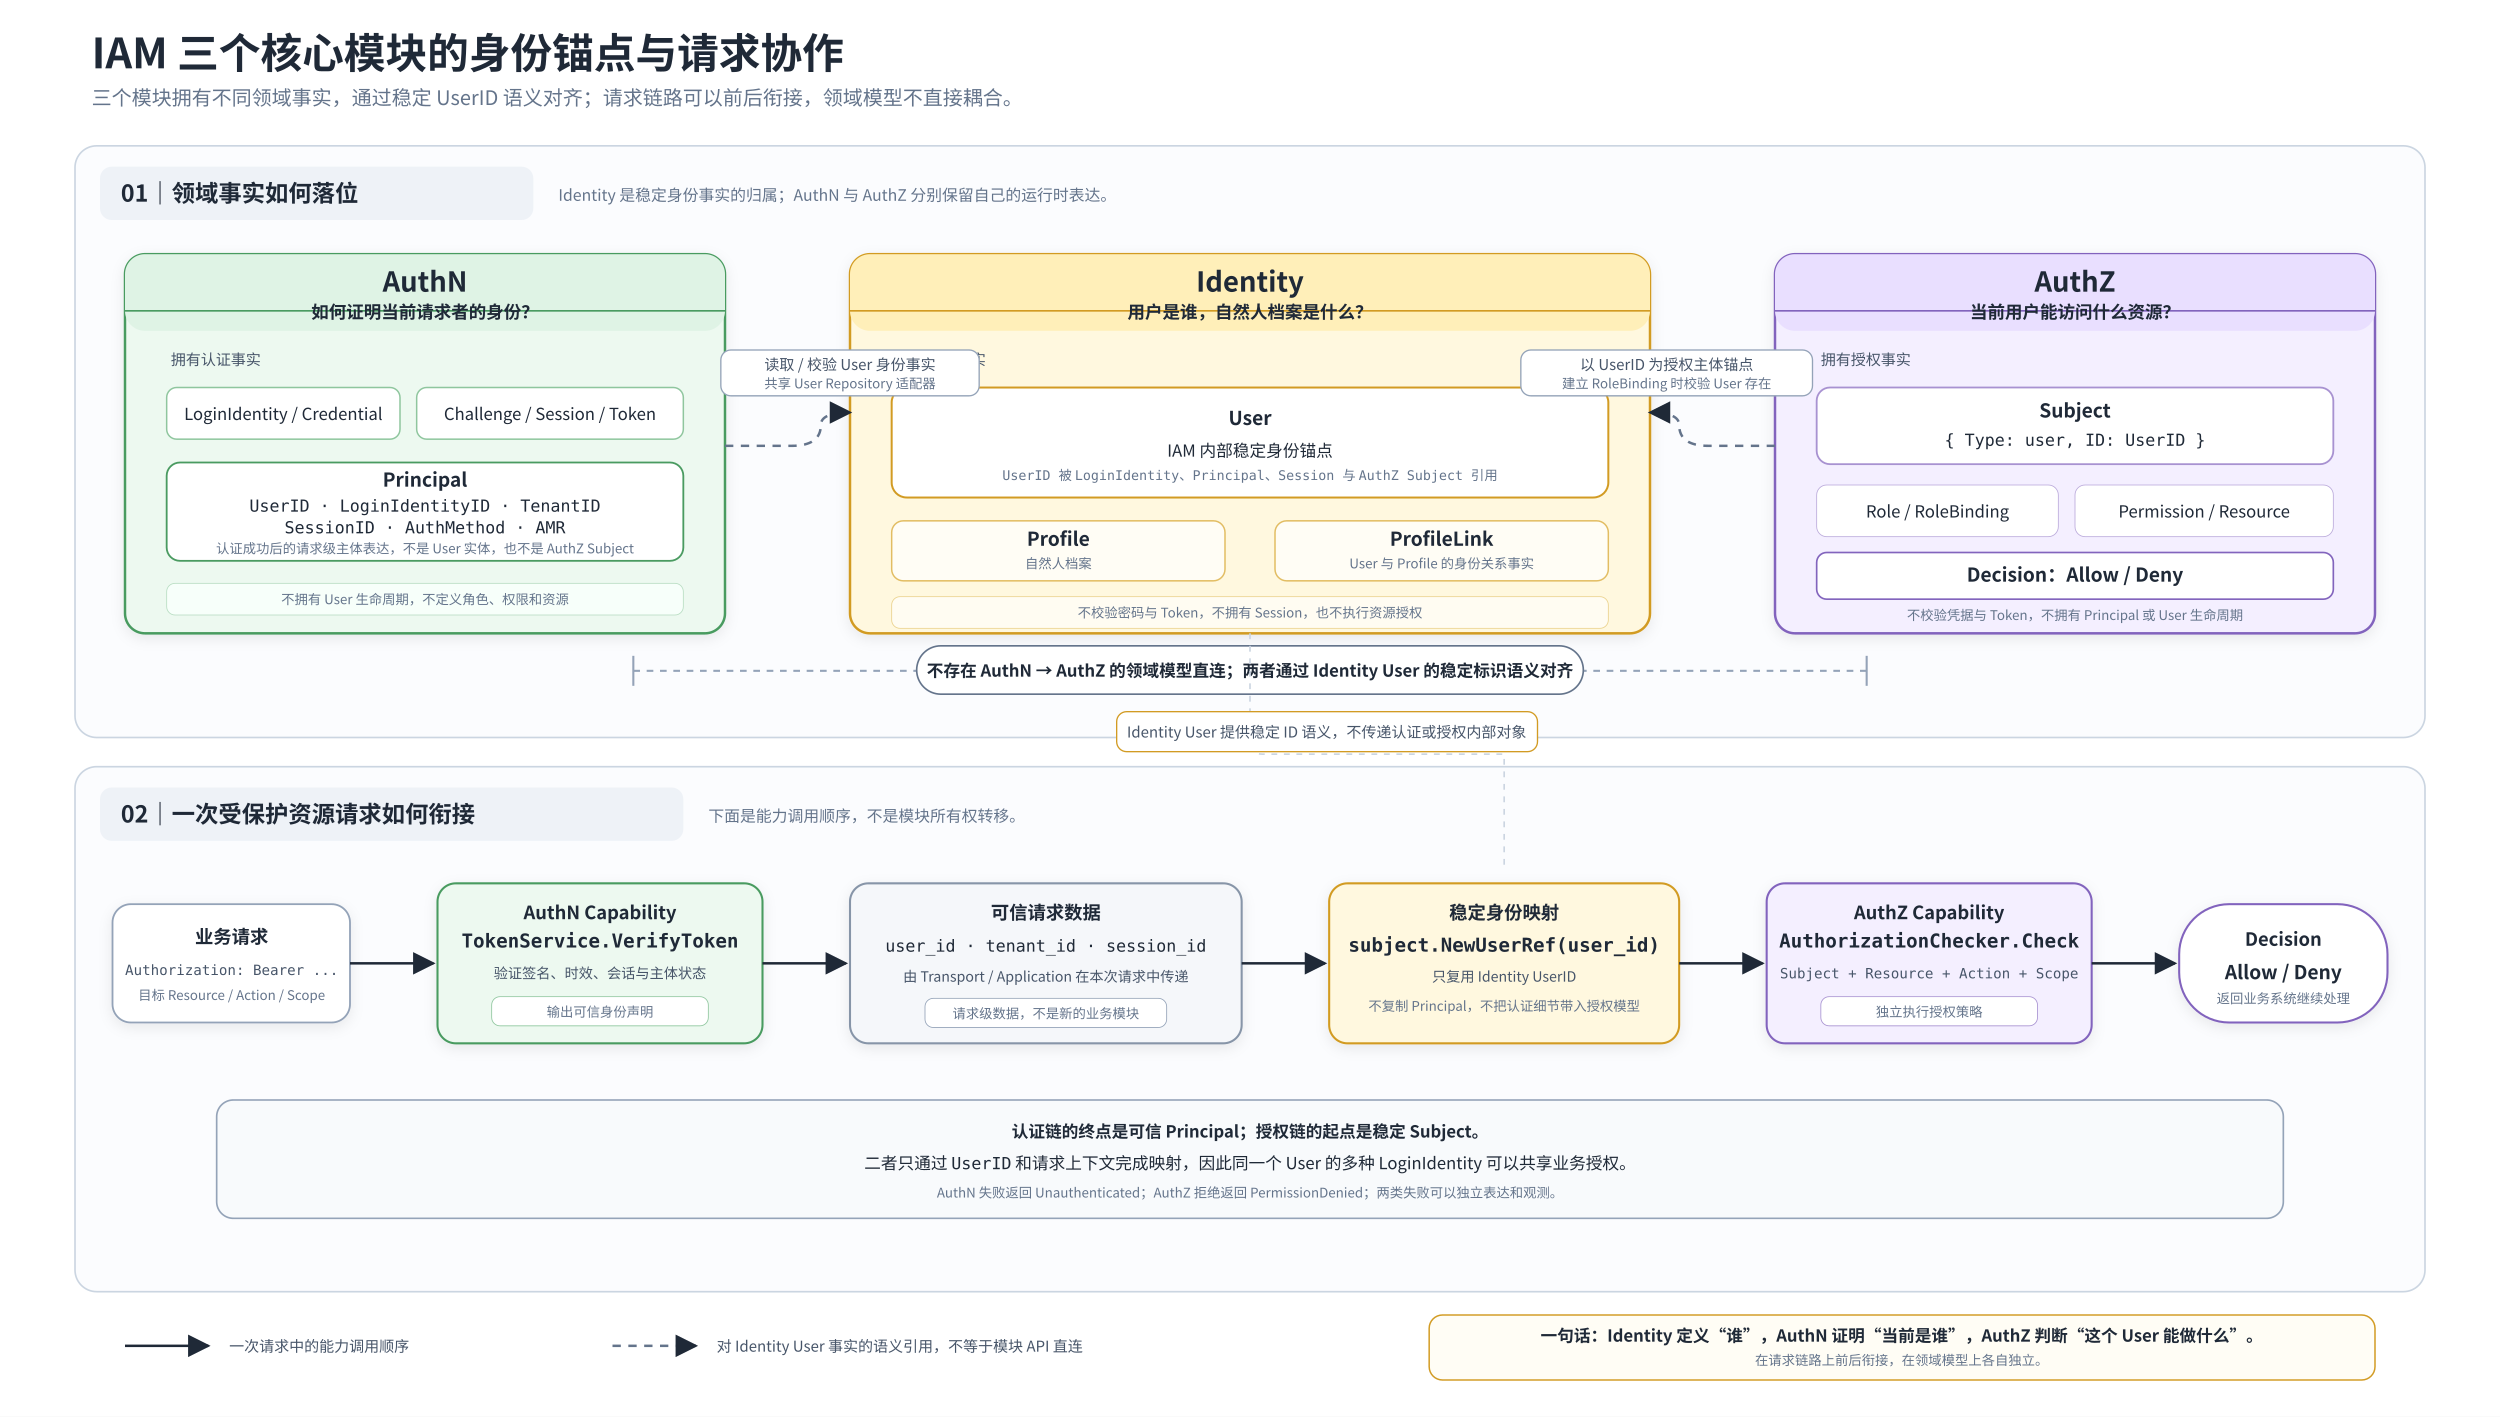
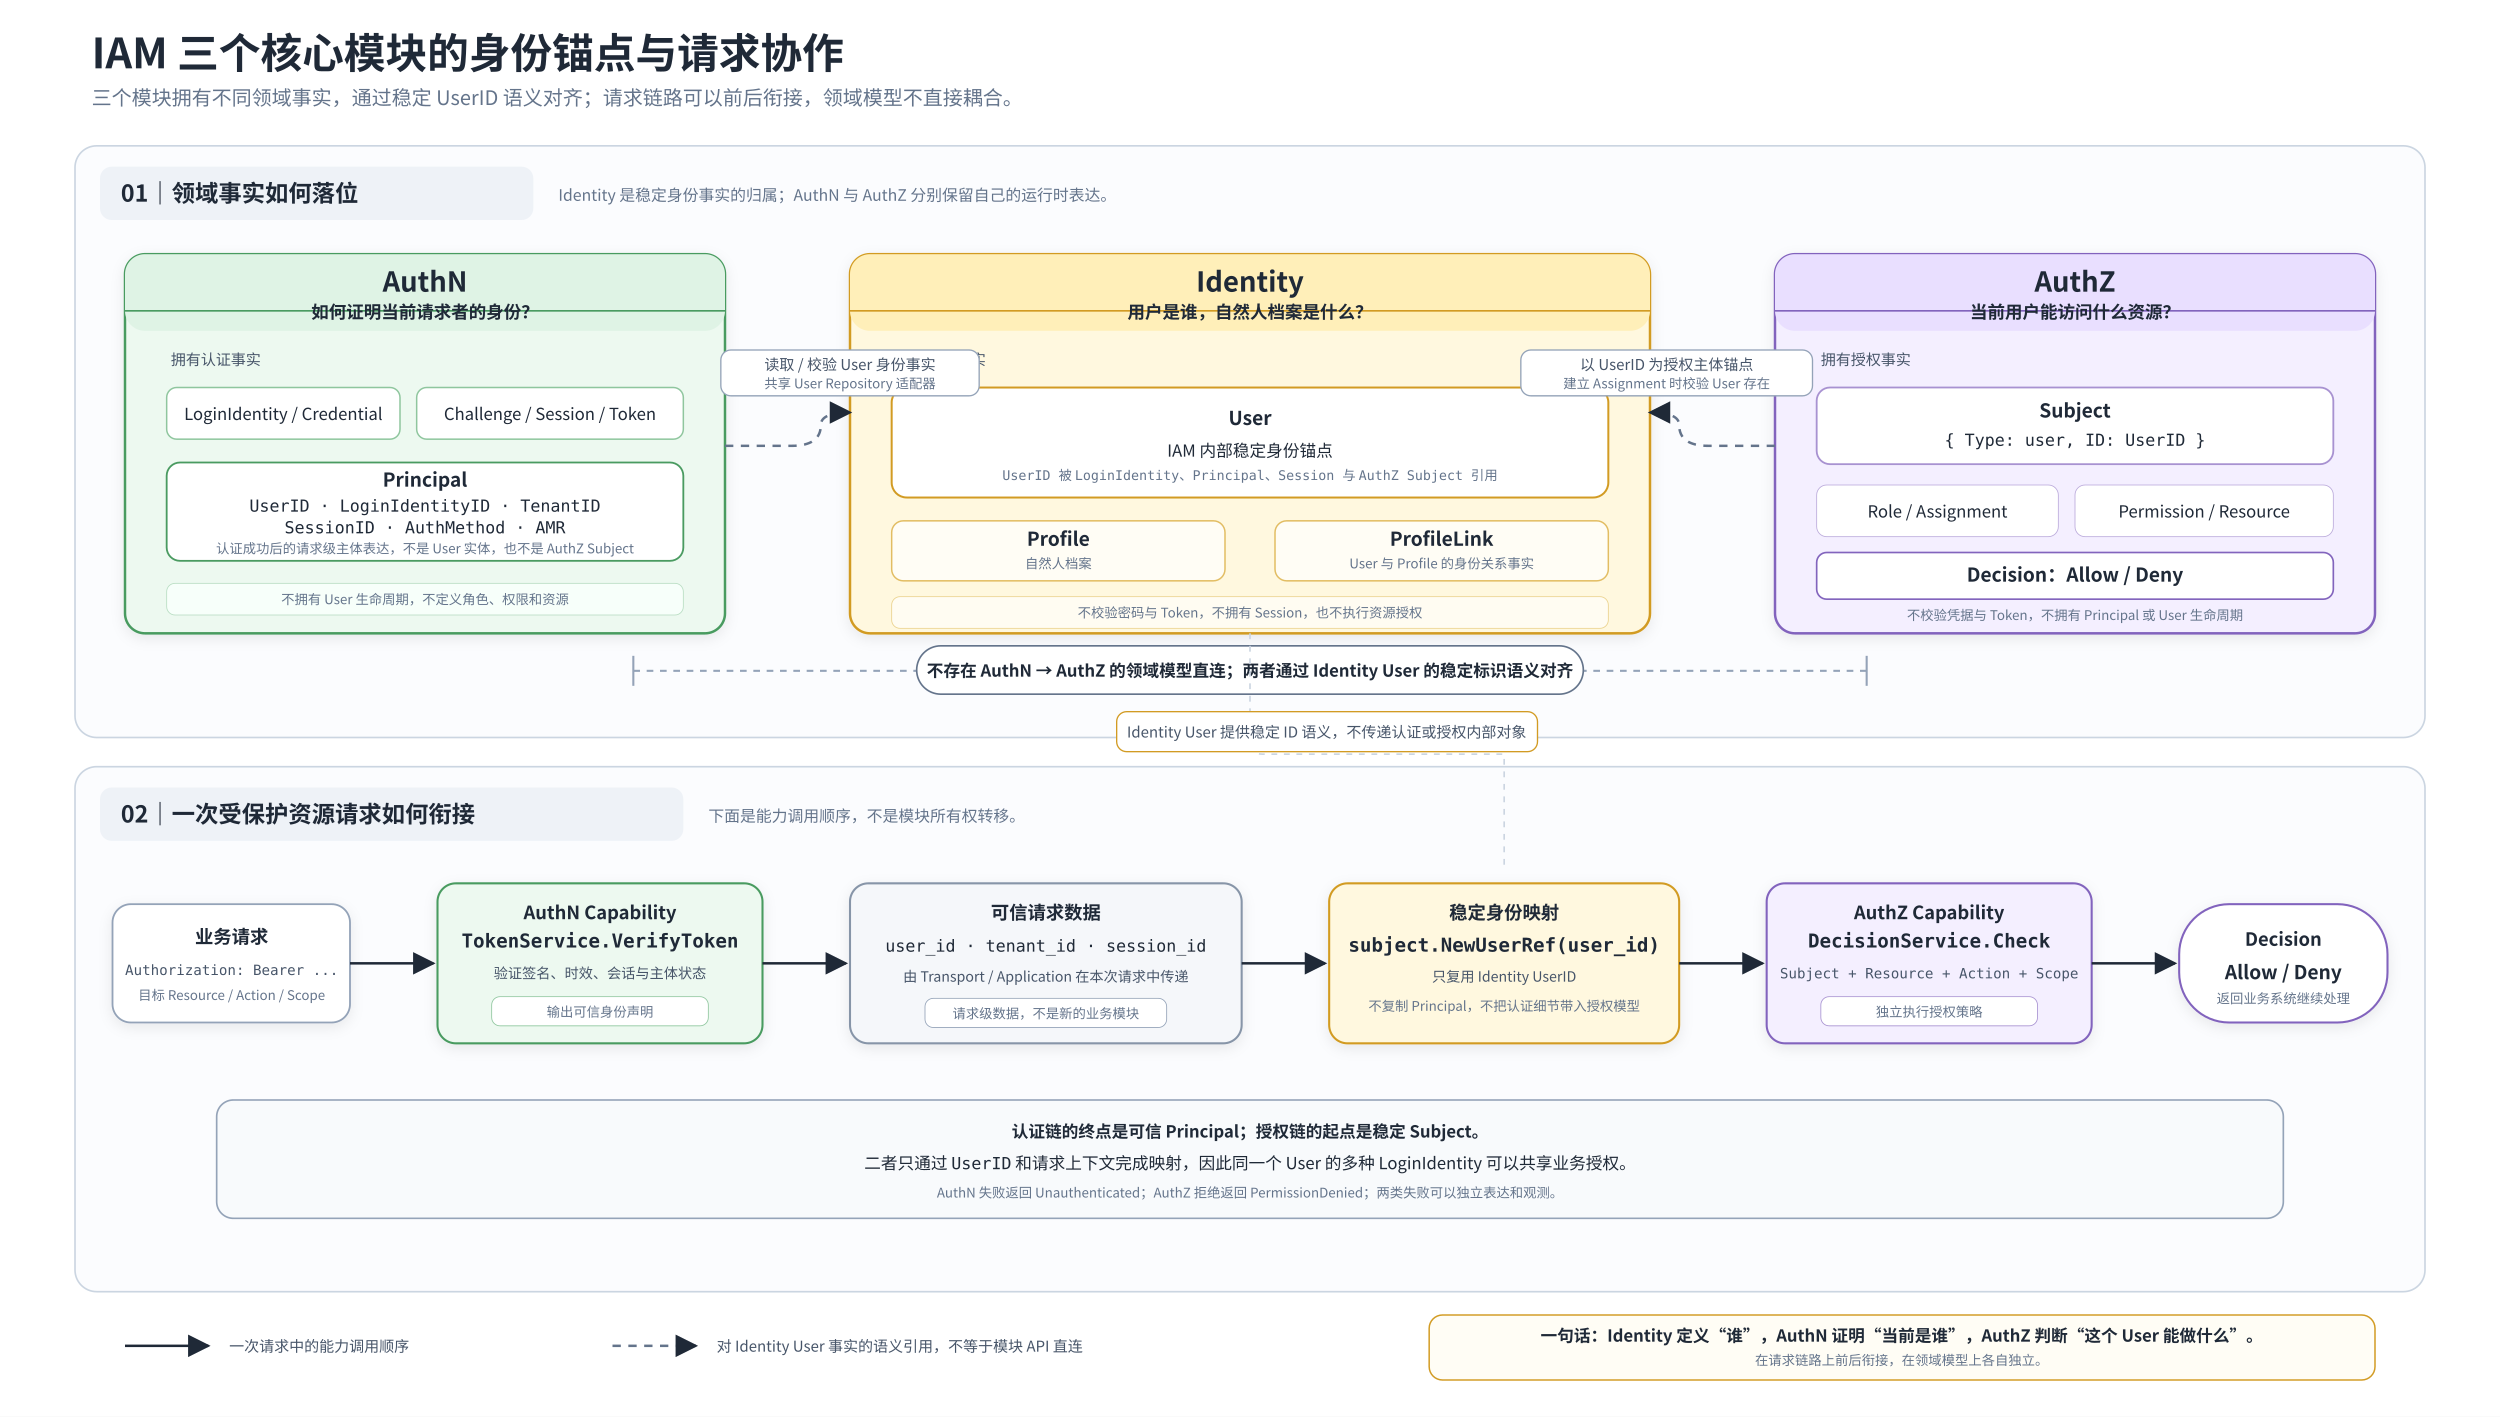
<svg xmlns="http://www.w3.org/2000/svg" width="3000" height="1700" viewBox="0 0 3000 1700" role="img" aria-labelledby="title desc">
  <defs>
    <filter id="shadow" x="-20%" y="-20%" width="140%" height="140%">
      <feDropShadow dx="0" dy="5" stdDeviation="8" flood-color="#0f172a" flood-opacity="0.08" />
    </filter>
    <marker id="arrow" viewBox="0 0 10 10" refX="9" refY="5" markerWidth="9" markerHeight="9" orient="auto-start-reverse">
      <path d="M0 0 L10 5 L0 10 Z" fill="#1f2937" />
    </marker>
    <marker id="arrowGreen" viewBox="0 0 10 10" refX="9" refY="5" markerWidth="9" markerHeight="9" orient="auto-start-reverse">
      <path d="M0 0 L10 5 L0 10 Z" fill="#2f855a" />
    </marker>
    <marker id="arrowPurple" viewBox="0 0 10 10" refX="9" refY="5" markerWidth="9" markerHeight="9" orient="auto-start-reverse">
      <path d="M0 0 L10 5 L0 10 Z" fill="#7653b5" />
    </marker>
    <style>
      text { font-family: "PingFang SC", "Noto Sans CJK SC", "Microsoft YaHei", Arial, sans-serif; fill: #1f2937; }
      .title { font-size: 50px; font-weight: 700; }
      .subtitle { font-size: 24px; fill: #64748b; }
      .section { font-size: 28px; font-weight: 700; }
      .section-sub { font-size: 19px; fill: #64748b; }
      .module-title { font-size: 33px; font-weight: 700; }
      .module-question { font-size: 21px; font-weight: 600; }
      .object { font-size: 20px; }
      .object-strong { font-size: 23px; font-weight: 700; }
      .label { font-size: 18px; fill: #475569; }
      .small { font-size: 16px; fill: #64748b; }
      .flow-title { font-size: 22px; font-weight: 700; }
      .flow-sub { font-size: 17px; fill: #475569; }
      .callout { font-size: 20px; font-weight: 600; }
      .mono { font-family: "SFMono-Regular", Menlo, Consolas, monospace; }
      .solid { stroke: #1f2937; stroke-width: 3; fill: none; marker-end: url(#arrow); }
      .semantic { stroke: #64748b; stroke-width: 3; stroke-dasharray: 10 9; fill: none; marker-end: url(#arrow); }
      .guide { stroke: #cbd5e1; stroke-width: 2; stroke-dasharray: 7 8; fill: none; }
    </style>
  </defs>
  <rect width="3000" height="1700" fill="#ffffff" />
  <text x="110" y="82" class="title">IAM 三个核心模块的身份锚点与请求协作</text>
  <text x="110" y="126" class="subtitle">三个模块拥有不同领域事实，通过稳定 UserID 语义对齐；请求链路可以前后衔接，领域模型不直接耦合。</text>
  <rect x="90" y="175" width="2820" height="710" rx="26" fill="#fbfcfe" stroke="#cbd5e1" stroke-width="2" />
  <rect x="120" y="200" width="520" height="64" rx="14" fill="#eef2f7" />
  <text x="145" y="242" class="section">01｜领域事实如何落位</text>
  <text x="670" y="241" class="section-sub">Identity 是稳定身份事实的归属；AuthN 与 AuthZ 分别保留自己的运行时表达。</text>
  <rect x="150" y="305" width="720" height="455" rx="24" fill="#edf9f0" stroke="#4a9b61" stroke-width="3" filter="url(#shadow)" />
  <rect x="150" y="305" width="720" height="92" rx="24" fill="#dff3e5" />
  <path d="M150 373 H870" stroke="#4a9b61" stroke-width="2" />
  <text x="510" y="350" text-anchor="middle" class="module-title">AuthN</text>
  <text x="510" y="382" text-anchor="middle" class="module-question">如何证明当前请求者的身份？</text>
  <text x="205" y="438" class="label">拥有认证事实</text>
  <rect x="200" y="465" width="280" height="62" rx="12" fill="#ffffff" stroke="#8fc69e" stroke-width="1.8" />
  <text x="340" y="504" text-anchor="middle" class="object">LoginIdentity / Credential</text>
  <rect x="500" y="465" width="320" height="62" rx="12" fill="#ffffff" stroke="#8fc69e" stroke-width="1.8" />
  <text x="660" y="504" text-anchor="middle" class="object">Challenge / Session / Token</text>
  <rect x="200" y="555" width="620" height="118" rx="16" fill="#ffffff" stroke="#4a9b61" stroke-width="2.2" />
  <text x="510" y="584" text-anchor="middle" class="object-strong">Principal</text>
  <text x="510" y="614" text-anchor="middle" class="object mono">UserID · LoginIdentityID · TenantID</text>
  <text x="510" y="640" text-anchor="middle" class="object mono">SessionID · AuthMethod · AMR</text>
  <text x="510" y="664" text-anchor="middle" class="small">认证成功后的请求级主体表达，不是 User 实体，也不是 AuthZ Subject</text>
  <rect x="200" y="700" width="620" height="38" rx="10" fill="#f7fffa" stroke="#b8ddc2" />
  <text x="510" y="725" text-anchor="middle" class="small">不拥有 User 生命周期，不定义角色、权限和资源</text>
  <rect x="1020" y="305" width="960" height="455" rx="24" fill="#fff8df" stroke="#d29b23" stroke-width="3" filter="url(#shadow)" />
  <rect x="1020" y="305" width="960" height="92" rx="24" fill="#ffefb9" />
  <path d="M1020 373 H1980" stroke="#d29b23" stroke-width="2" />
  <text x="1500" y="350" text-anchor="middle" class="module-title">Identity</text>
  <text x="1500" y="382" text-anchor="middle" class="module-question">用户是谁，自然人档案是什么？</text>
  <text x="1075" y="438" class="label">拥有身份事实</text>
  <rect x="1070" y="465" width="860" height="132" rx="18" fill="#ffffff" stroke="#d29b23" stroke-width="2.4" />
  <text x="1500" y="510" text-anchor="middle" class="object-strong">User</text>
  <text x="1500" y="548" text-anchor="middle" class="object">IAM 内部稳定身份锚点</text>
  <text x="1500" y="576" text-anchor="middle" class="small mono">UserID 被 LoginIdentity、Principal、Session 与 AuthZ Subject 引用</text>
  <rect x="1070" y="625" width="400" height="72" rx="14" fill="#fffdf5" stroke="#e2bd63" stroke-width="1.8" />
  <text x="1270" y="655" text-anchor="middle" class="object-strong">Profile</text>
  <text x="1270" y="682" text-anchor="middle" class="small">自然人档案</text>
  <rect x="1530" y="625" width="400" height="72" rx="14" fill="#fffdf5" stroke="#e2bd63" stroke-width="1.8" />
  <text x="1730" y="655" text-anchor="middle" class="object-strong">ProfileLink</text>
  <text x="1730" y="682" text-anchor="middle" class="small">User 与 Profile 的身份关系事实</text>
  <rect x="1070" y="716" width="860" height="38" rx="10" fill="#fffcf2" stroke="#ead28c" />
  <text x="1500" y="741" text-anchor="middle" class="small">不校验密码与 Token，不拥有 Session，也不执行资源授权</text>
  <rect x="2130" y="305" width="720" height="455" rx="24" fill="#f4efff" stroke="#8264bd" stroke-width="3" filter="url(#shadow)" />
  <rect x="2130" y="305" width="720" height="92" rx="24" fill="#e9dfff" />
  <path d="M2130 373 H2850" stroke="#8264bd" stroke-width="2" />
  <text x="2490" y="350" text-anchor="middle" class="module-title">AuthZ</text>
  <text x="2490" y="382" text-anchor="middle" class="module-question">当前用户能访问什么资源？</text>
  <text x="2185" y="438" class="label">拥有授权事实</text>
  <rect x="2180" y="465" width="620" height="92" rx="16" fill="#ffffff" stroke="#a892d1" stroke-width="2.2" />
  <text x="2490" y="501" text-anchor="middle" class="object-strong">Subject</text>
  <text x="2490" y="535" text-anchor="middle" class="object mono">{ Type: user, ID: UserID }</text>
  <rect x="2180" y="582" width="290" height="62" rx="12" fill="#ffffff" stroke="#bbaaDB" />
-   <text x="2325" y="621" text-anchor="middle" class="object">Role / RoleBinding</text>
+   <text x="2325" y="621" text-anchor="middle" class="object">Role / Assignment</text>
  <rect x="2490" y="582" width="310" height="62" rx="12" fill="#ffffff" stroke="#bbaaDB" />
  <text x="2645" y="621" text-anchor="middle" class="object">Permission / Resource</text>
  <rect x="2180" y="663" width="620" height="56" rx="12" fill="#ffffff" stroke="#8264bd" stroke-width="2" />
  <text x="2490" y="698" text-anchor="middle" class="object-strong">Decision：Allow / Deny</text>
  <text x="2490" y="744" text-anchor="middle" class="small">不校验凭据与 Token，不拥有 Principal 或 User 生命周期</text>
  <path d="M870 535 H950 Q985 535 985 510 V510 Q985 495 1020 495" class="semantic" />
  <rect x="865" y="420" width="310" height="55" rx="12" fill="#ffffff" stroke="#94a3b8" stroke-width="1.6" />
  <text x="1020" y="444" text-anchor="middle" class="label">读取 / 校验 User 身份事实</text>
  <text x="1020" y="466" text-anchor="middle" class="small">共享 User Repository 适配器</text>
  <path d="M2130 535 H2050 Q2015 535 2015 510 V510 Q2015 495 1980 495" class="semantic" />
  <rect x="1825" y="420" width="350" height="55" rx="12" fill="#ffffff" stroke="#94a3b8" stroke-width="1.6" />
  <text x="2000" y="444" text-anchor="middle" class="label">以 UserID 为授权主体锚点</text>
-   <text x="2000" y="466" text-anchor="middle" class="small">建立 RoleBinding 时校验 User 存在</text>
+   <text x="2000" y="466" text-anchor="middle" class="small">建立 Assignment 时校验 User 存在</text>
  <path d="M760 805 H2240" stroke="#94a3b8" stroke-width="2.5" stroke-dasharray="8 8" />
  <path d="M760 787 V823 M2240 787 V823" stroke="#94a3b8" stroke-width="2.5" />
  <rect x="1100" y="775" width="800" height="58" rx="29" fill="#ffffff" stroke="#64748b" stroke-width="2" />
  <text x="1500" y="812" text-anchor="middle" class="callout">不存在 AuthN → AuthZ 的领域模型直连；两者通过 Identity User 的稳定标识语义对齐</text>
  <rect x="90" y="920" width="2820" height="630" rx="26" fill="#fbfcfe" stroke="#cbd5e1" stroke-width="2" />
  <rect x="120" y="945" width="700" height="64" rx="14" fill="#eef2f7" />
  <text x="145" y="987" class="section">02｜一次受保护资源请求如何衔接</text>
  <text x="850" y="986" class="section-sub">下面是能力调用顺序，不是模块所有权转移。</text>
  <rect x="135" y="1085" width="285" height="142" rx="22" fill="#ffffff" stroke="#94a3b8" stroke-width="2.2" filter="url(#shadow)" />
  <text x="278" y="1132" text-anchor="middle" class="flow-title">业务请求</text>
  <text x="278" y="1170" text-anchor="middle" class="flow-sub mono">Authorization: Bearer ...</text>
  <text x="278" y="1200" text-anchor="middle" class="small">目标 Resource / Action / Scope</text>
  <line x1="420" y1="1156" x2="520" y2="1156" class="solid" />
  <rect x="525" y="1060" width="390" height="192" rx="22" fill="#edf9f0" stroke="#4a9b61" stroke-width="2.5" filter="url(#shadow)" />
  <text x="720" y="1103" text-anchor="middle" class="flow-title">AuthN Capability</text>
  <text x="720" y="1137" text-anchor="middle" class="object-strong mono">TokenService.VerifyToken</text>
  <text x="720" y="1174" text-anchor="middle" class="flow-sub">验证签名、时效、会话与主体状态</text>
  <rect x="590" y="1196" width="260" height="35" rx="10" fill="#ffffff" stroke="#8fc69e" />
  <text x="720" y="1220" text-anchor="middle" class="small">输出可信身份声明</text>
  <line x1="915" y1="1156" x2="1015" y2="1156" class="solid" />
  <rect x="1020" y="1060" width="470" height="192" rx="22" fill="#f5f7fa" stroke="#8795a8" stroke-width="2.5" filter="url(#shadow)" />
  <text x="1255" y="1103" text-anchor="middle" class="flow-title">可信请求数据</text>
  <text x="1255" y="1142" text-anchor="middle" class="object mono">user_id · tenant_id · session_id</text>
  <text x="1255" y="1178" text-anchor="middle" class="flow-sub">由 Transport / Application 在本次请求中传递</text>
  <rect x="1110" y="1198" width="290" height="35" rx="10" fill="#ffffff" stroke="#94a3b8" />
  <text x="1255" y="1222" text-anchor="middle" class="small">请求级数据，不是新的业务模块</text>
  <line x1="1490" y1="1156" x2="1590" y2="1156" class="solid" />
  <rect x="1595" y="1060" width="420" height="192" rx="22" fill="#fff8df" stroke="#d29b23" stroke-width="2.5" filter="url(#shadow)" />
  <text x="1805" y="1103" text-anchor="middle" class="flow-title">稳定身份映射</text>
  <text x="1805" y="1142" text-anchor="middle" class="object-strong mono">subject.NewUserRef(user_id)</text>
  <text x="1805" y="1178" text-anchor="middle" class="flow-sub">只复用 Identity UserID</text>
  <text x="1805" y="1213" text-anchor="middle" class="small">不复制 Principal，不把认证细节带入授权模型</text>
  <line x1="2015" y1="1156" x2="2115" y2="1156" class="solid" />
  <rect x="2120" y="1060" width="390" height="192" rx="22" fill="#f4efff" stroke="#8264bd" stroke-width="2.5" filter="url(#shadow)" />
  <text x="2315" y="1103" text-anchor="middle" class="flow-title">AuthZ Capability</text>
-   <text x="2315" y="1137" text-anchor="middle" class="object-strong mono">AuthorizationChecker.Check</text>
+   <text x="2315" y="1137" text-anchor="middle" class="object-strong mono">DecisionService.Check</text>
  <text x="2315" y="1174" text-anchor="middle" class="flow-sub mono">Subject + Resource + Action + Scope</text>
  <rect x="2185" y="1196" width="260" height="35" rx="10" fill="#ffffff" stroke="#a892d1" />
  <text x="2315" y="1220" text-anchor="middle" class="small">独立执行授权策略</text>
  <line x1="2510" y1="1156" x2="2610" y2="1156" class="solid" />
  <rect x="2615" y="1085" width="250" height="142" rx="60" fill="#ffffff" stroke="#8264bd" stroke-width="2.5" filter="url(#shadow)" />
  <text x="2740" y="1135" text-anchor="middle" class="flow-title">Decision</text>
  <text x="2740" y="1175" text-anchor="middle" class="object-strong">Allow / Deny</text>
  <text x="2740" y="1204" text-anchor="middle" class="small">返回业务系统继续处理</text>
  <path d="M1500 760 V890 Q1500 905 1515 905 H1805 V1045" class="guide" />
  <rect x="1340" y="854" width="505" height="48" rx="12" fill="#ffffff" stroke="#d29b23" stroke-width="1.6" />
  <text x="1592" y="885" text-anchor="middle" class="label">Identity User 提供稳定 ID 语义，不传递认证或授权内部对象</text>
  <rect x="260" y="1320" width="2480" height="142" rx="20" fill="#f8fafc" stroke="#94a3b8" stroke-width="2" />
  <text x="1500" y="1365" text-anchor="middle" class="callout">认证链的终点是可信 Principal；授权链的起点是稳定 Subject。</text>
  <text x="1500" y="1403" text-anchor="middle" class="object">二者只通过 <tspan class="mono">UserID</tspan> 和请求上下文完成映射，因此同一个 User 的多种 LoginIdentity 可以共享业务授权。</text>
  <text x="1500" y="1437" text-anchor="middle" class="small">AuthN 失败返回 Unauthenticated；AuthZ 拒绝返回 PermissionDenied；两类失败可以独立表达和观测。</text>
  <line x1="150" y1="1615" x2="250" y2="1615" class="solid" />
  <text x="275" y="1622" class="label">一次请求中的能力调用顺序</text>
  <line x1="735" y1="1615" x2="835" y2="1615" class="semantic" />
  <text x="860" y="1622" class="label">对 Identity User 事实的语义引用，不等于模块 API 直连</text>
  <rect x="1715" y="1578" width="1135" height="78" rx="16" fill="#fffdf5" stroke="#d29b23" stroke-width="1.8" />
  <text x="2282" y="1610" text-anchor="middle" class="callout">一句话：Identity 定义“谁”，AuthN 证明“当前是谁”，AuthZ 判断“这个 User 能做什么”。</text>
  <text x="2282" y="1638" text-anchor="middle" class="small">在请求链路上前后衔接，在领域模型上各自独立。</text>
</svg>
